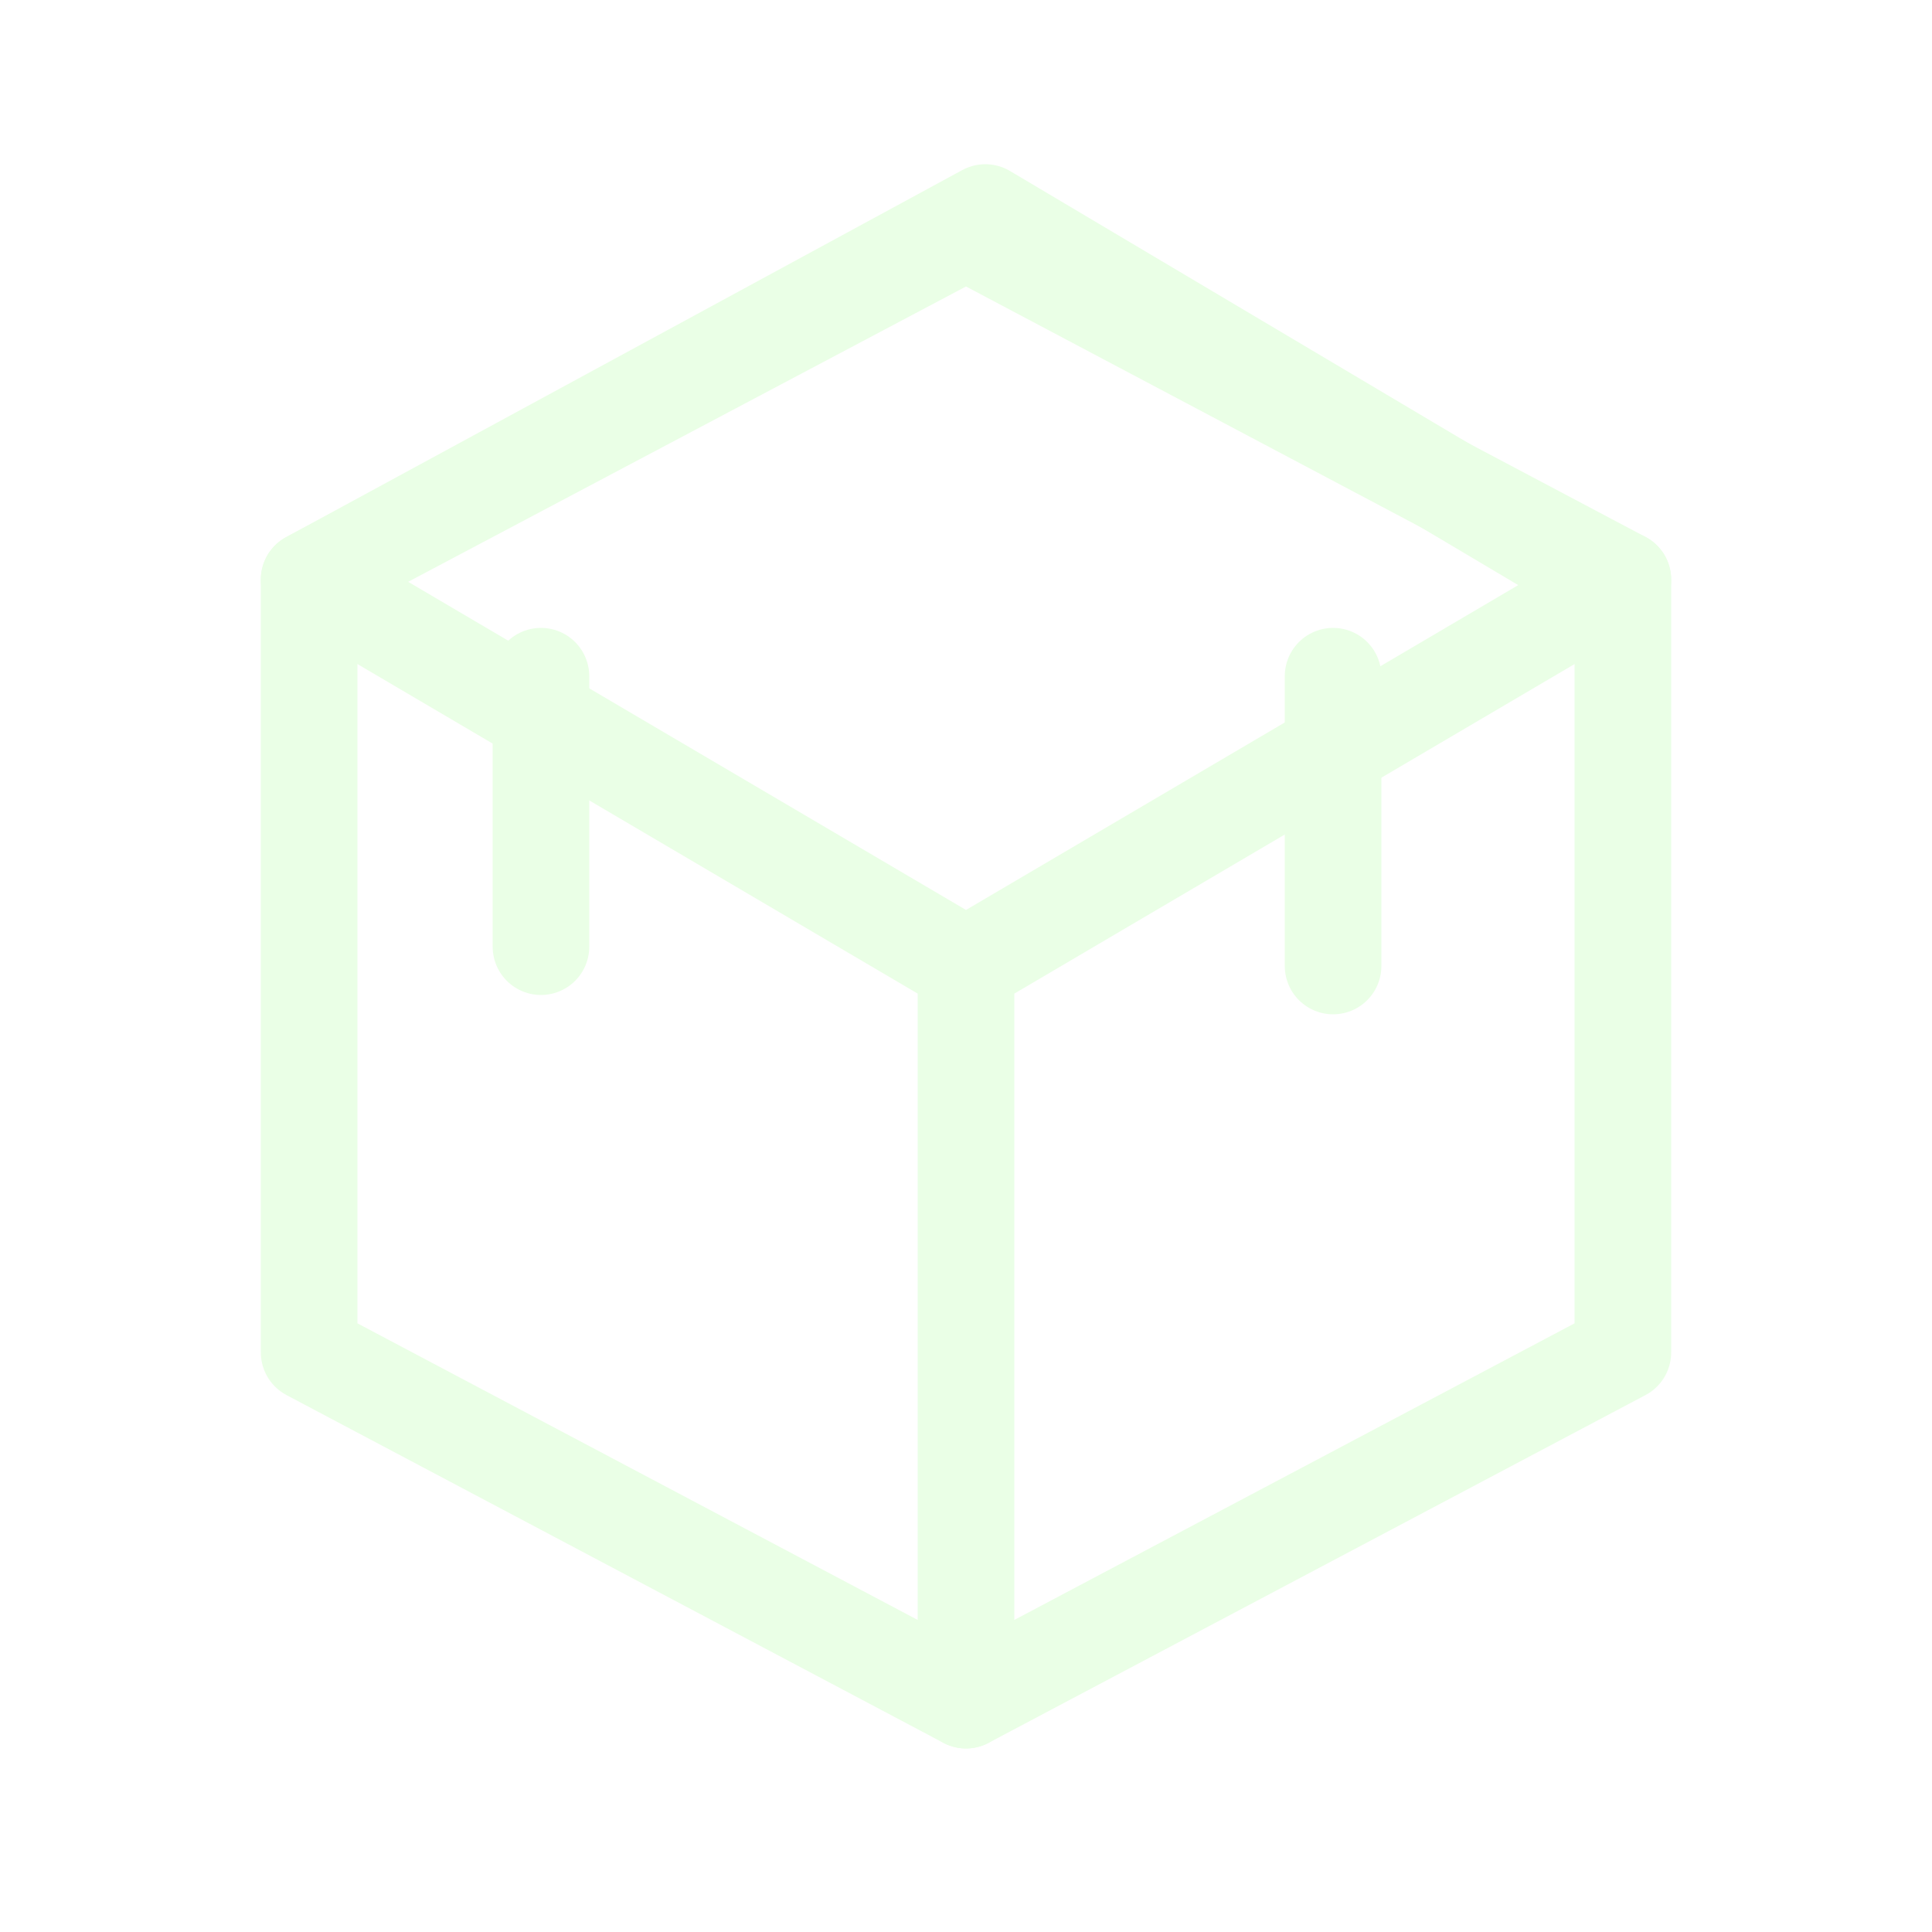
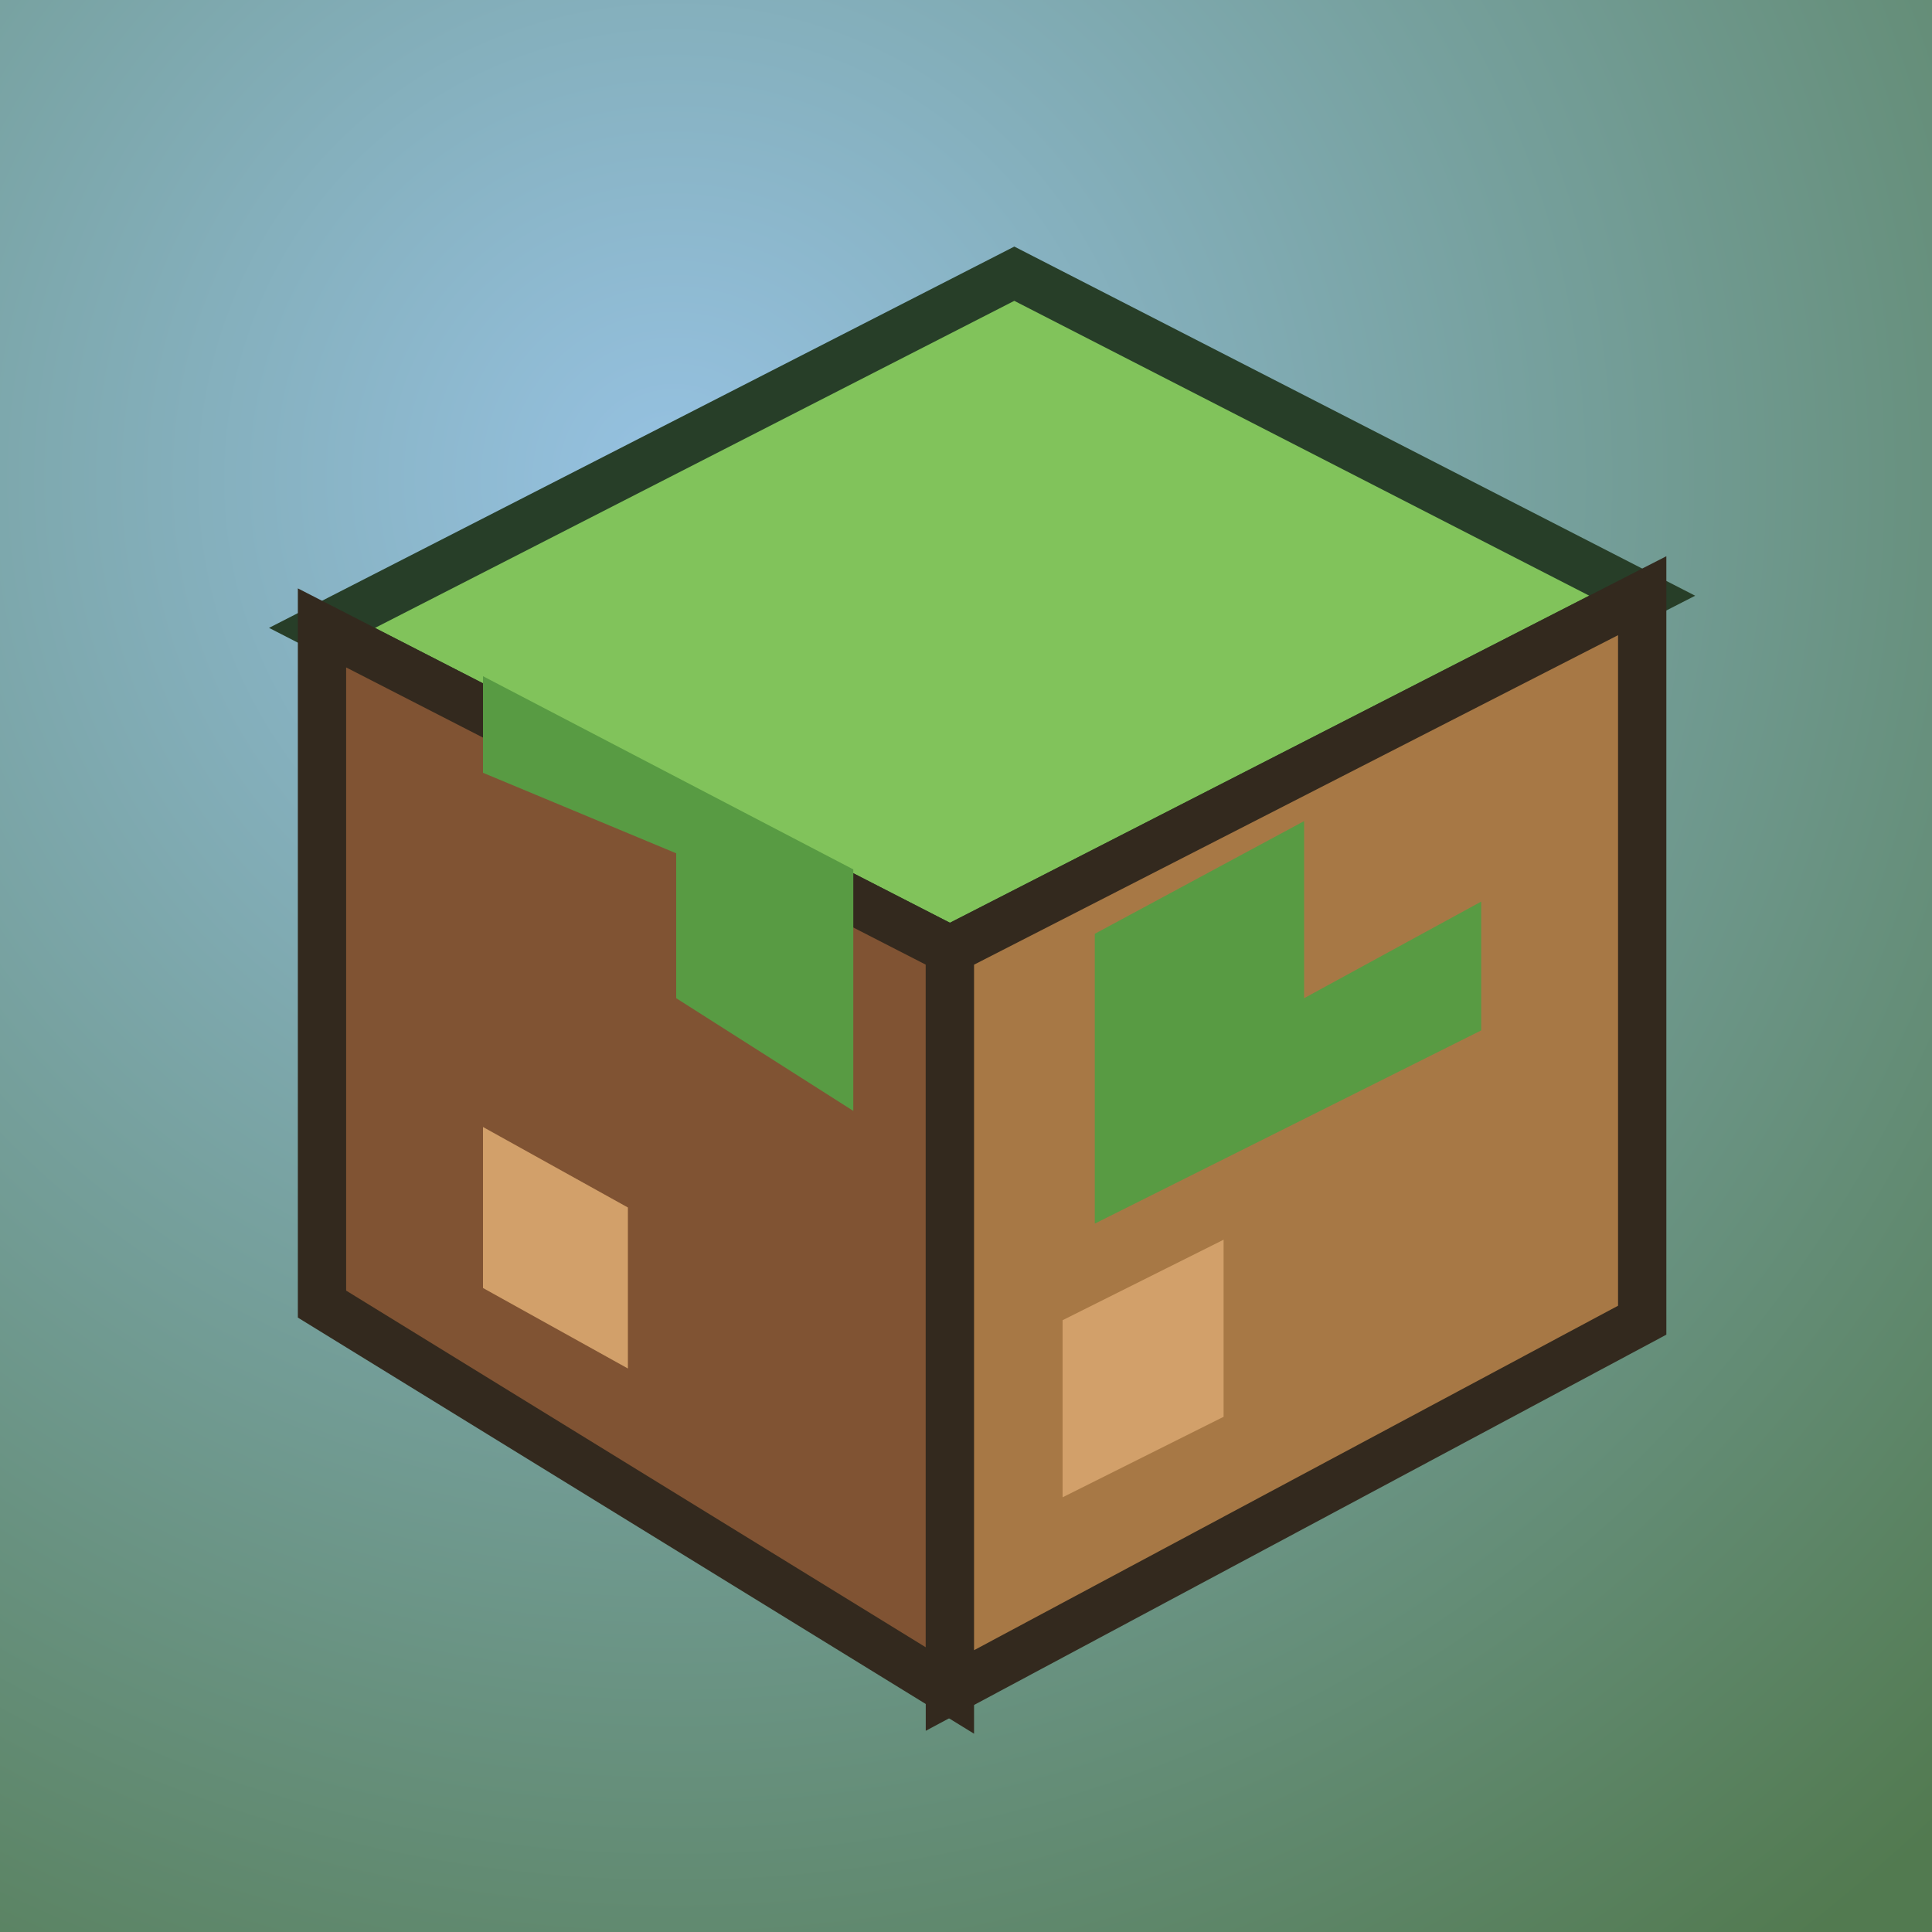
- <svg xmlns="http://www.w3.org/2000/svg" viewBox="0 0 100 100" role="img" aria-hidden="true">
-   <g fill="none" stroke="#eaffe6" stroke-width="5" stroke-linecap="round" stroke-linejoin="round">
-     <path d="m50 12 34 18v40L50 88 16 70V30Z" />
-     <path d="m16 30 34 20 34-20M50 50v38M16 30l35-19 32 19" />
-     <path d="M28 35v14M69 35v15" />
-   </g>
+ <svg xmlns="http://www.w3.org/2000/svg" viewBox="0 0 120 120" role="img">
+   <defs>
+     <radialGradient id="g" cx="35%" cy="25%" r="95%">
+       <stop stop-color="#96c2e2" />
+       <stop offset="1" stop-color="#527a50" />
+     </radialGradient>
+   </defs>
+   <rect width="120" height="120" fill="url(#g)" />
+   <path d="M20 39 63 17 102 37 59 59Z" fill="#81c35b" stroke="#273e28" stroke-width="3" />
+   <path d="M20 39 59 59V105L20 81Z" fill="#805333" stroke="#33291e" stroke-width="3" />
+   <path d="M59 59 102 37V82L59 105Z" fill="#a77845" stroke="#33291e" stroke-width="3" />
+   <path d="M30 42 53 54 53 69 42 62 42 53 30 48ZM68 58 81 51 81 62 92 56 92 64 68 76" fill="#589b43" />
+   <path d="M30 70 39 75V85L30 80ZM66 82 76 77V88L66 93" fill="#d2a06a" />
</svg>
